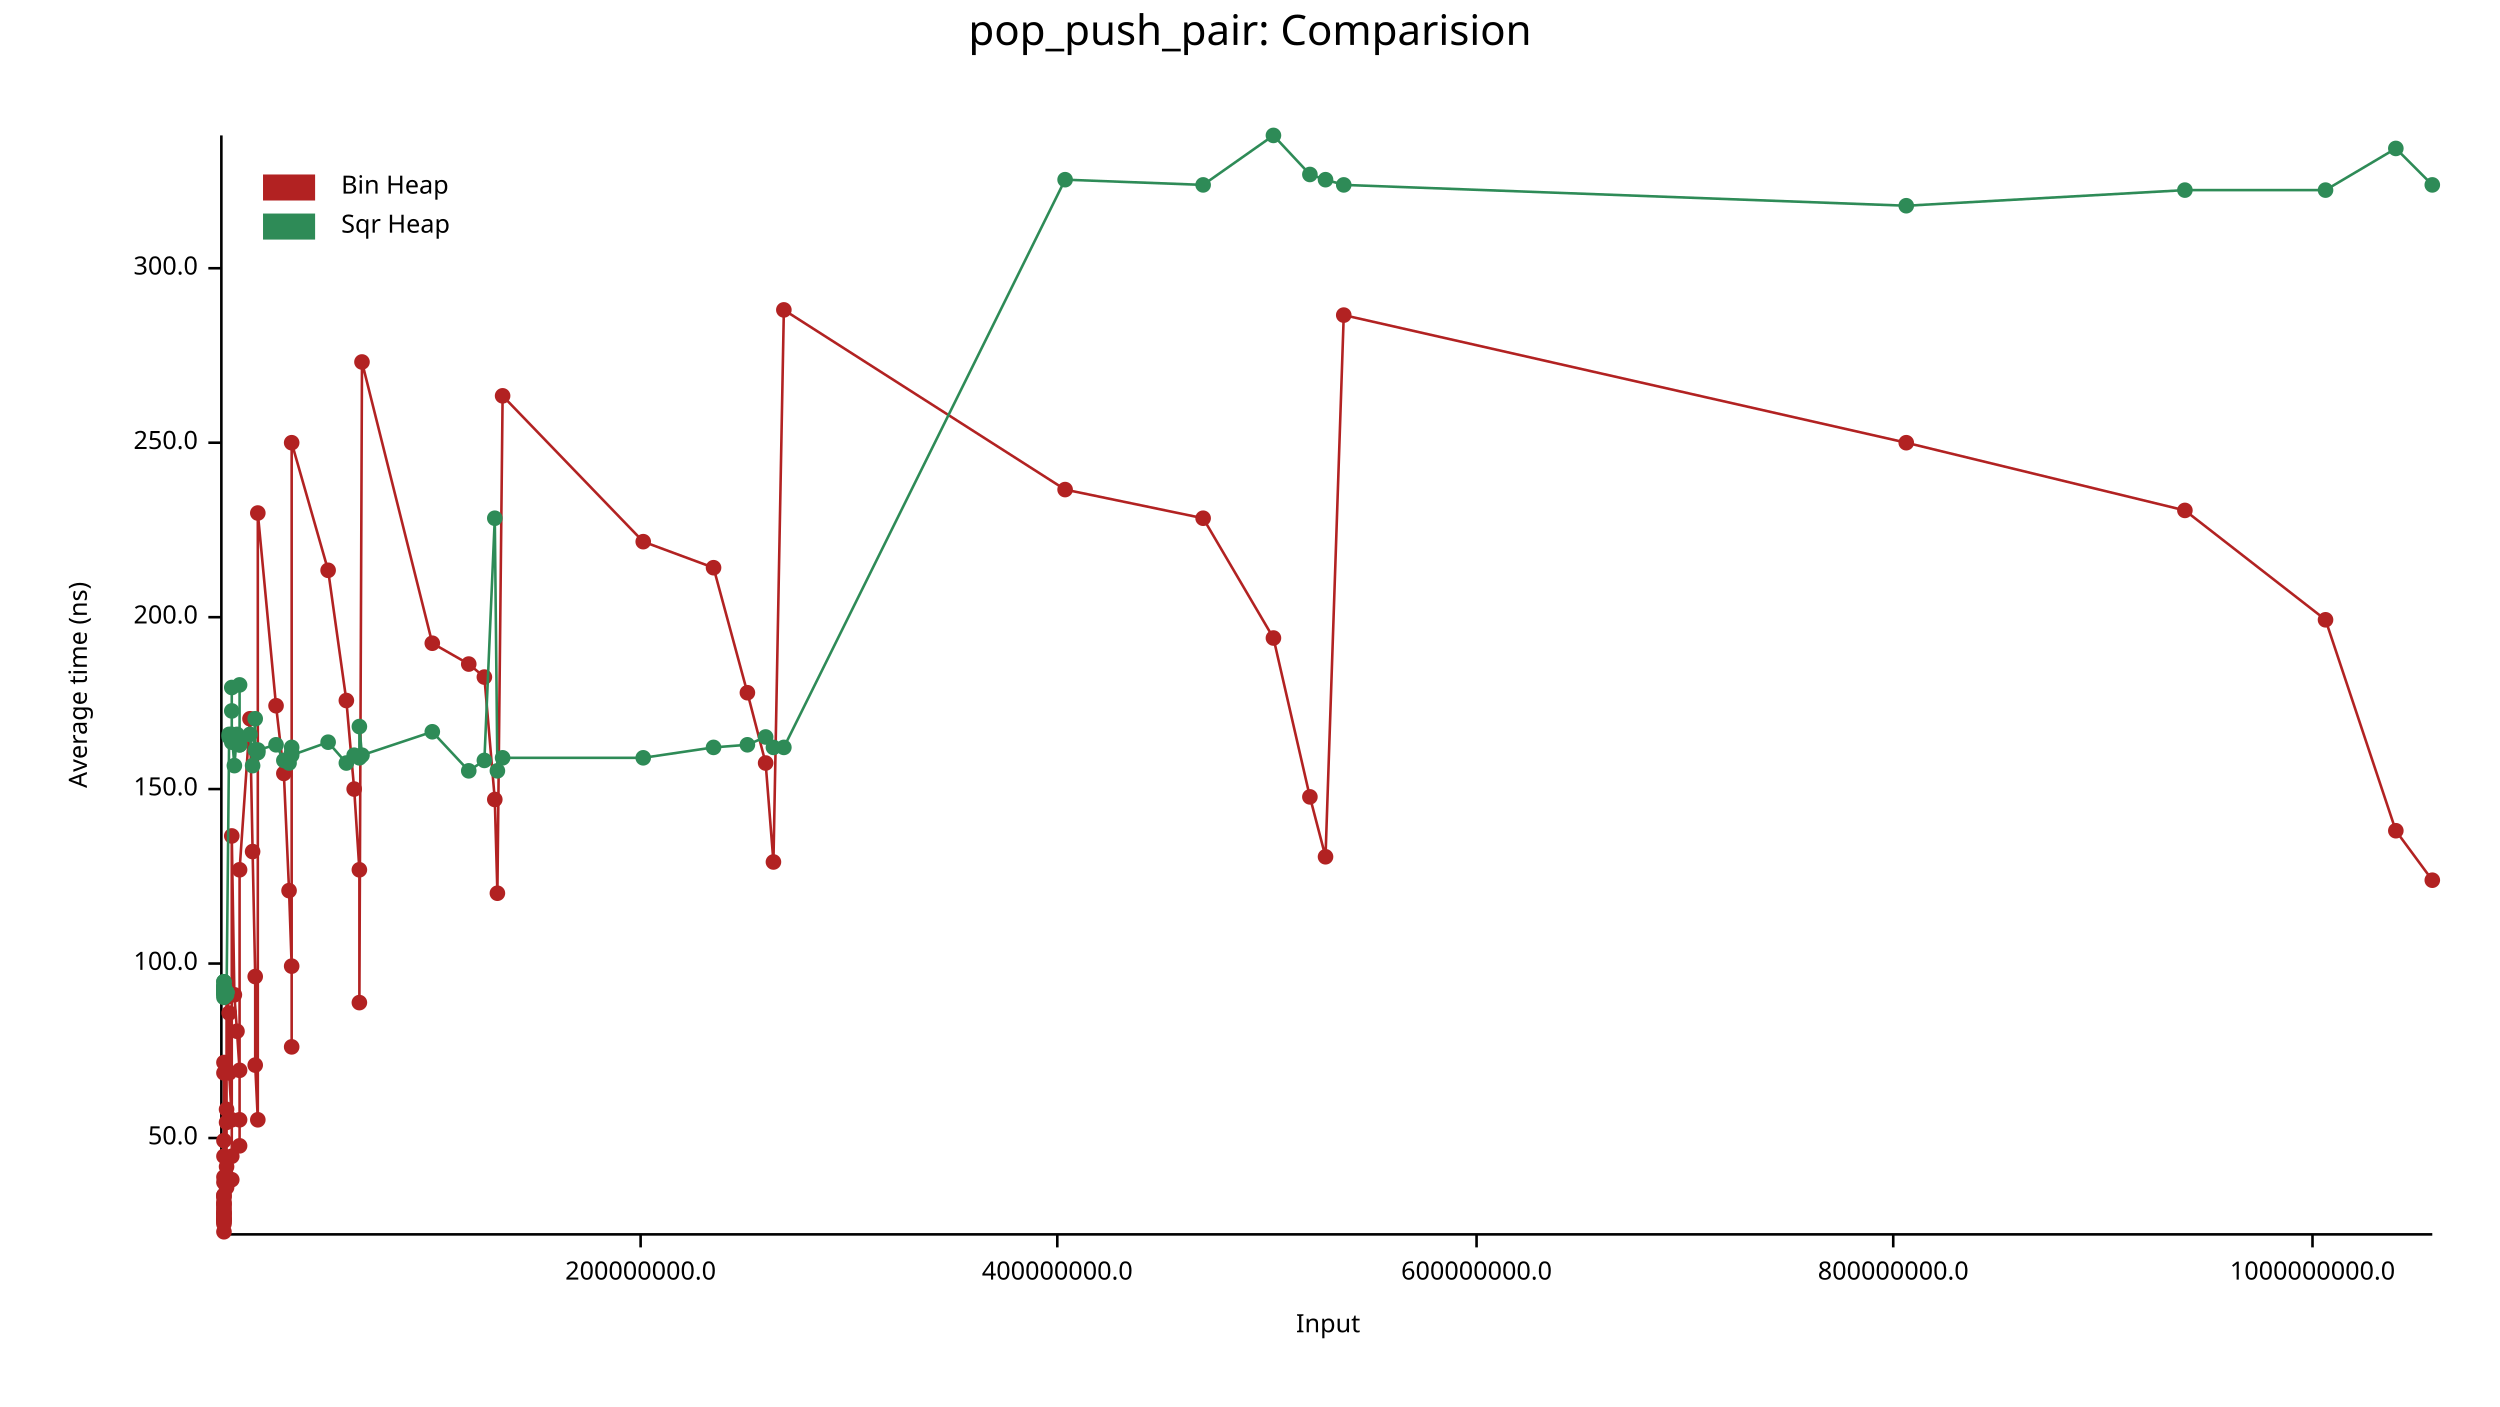
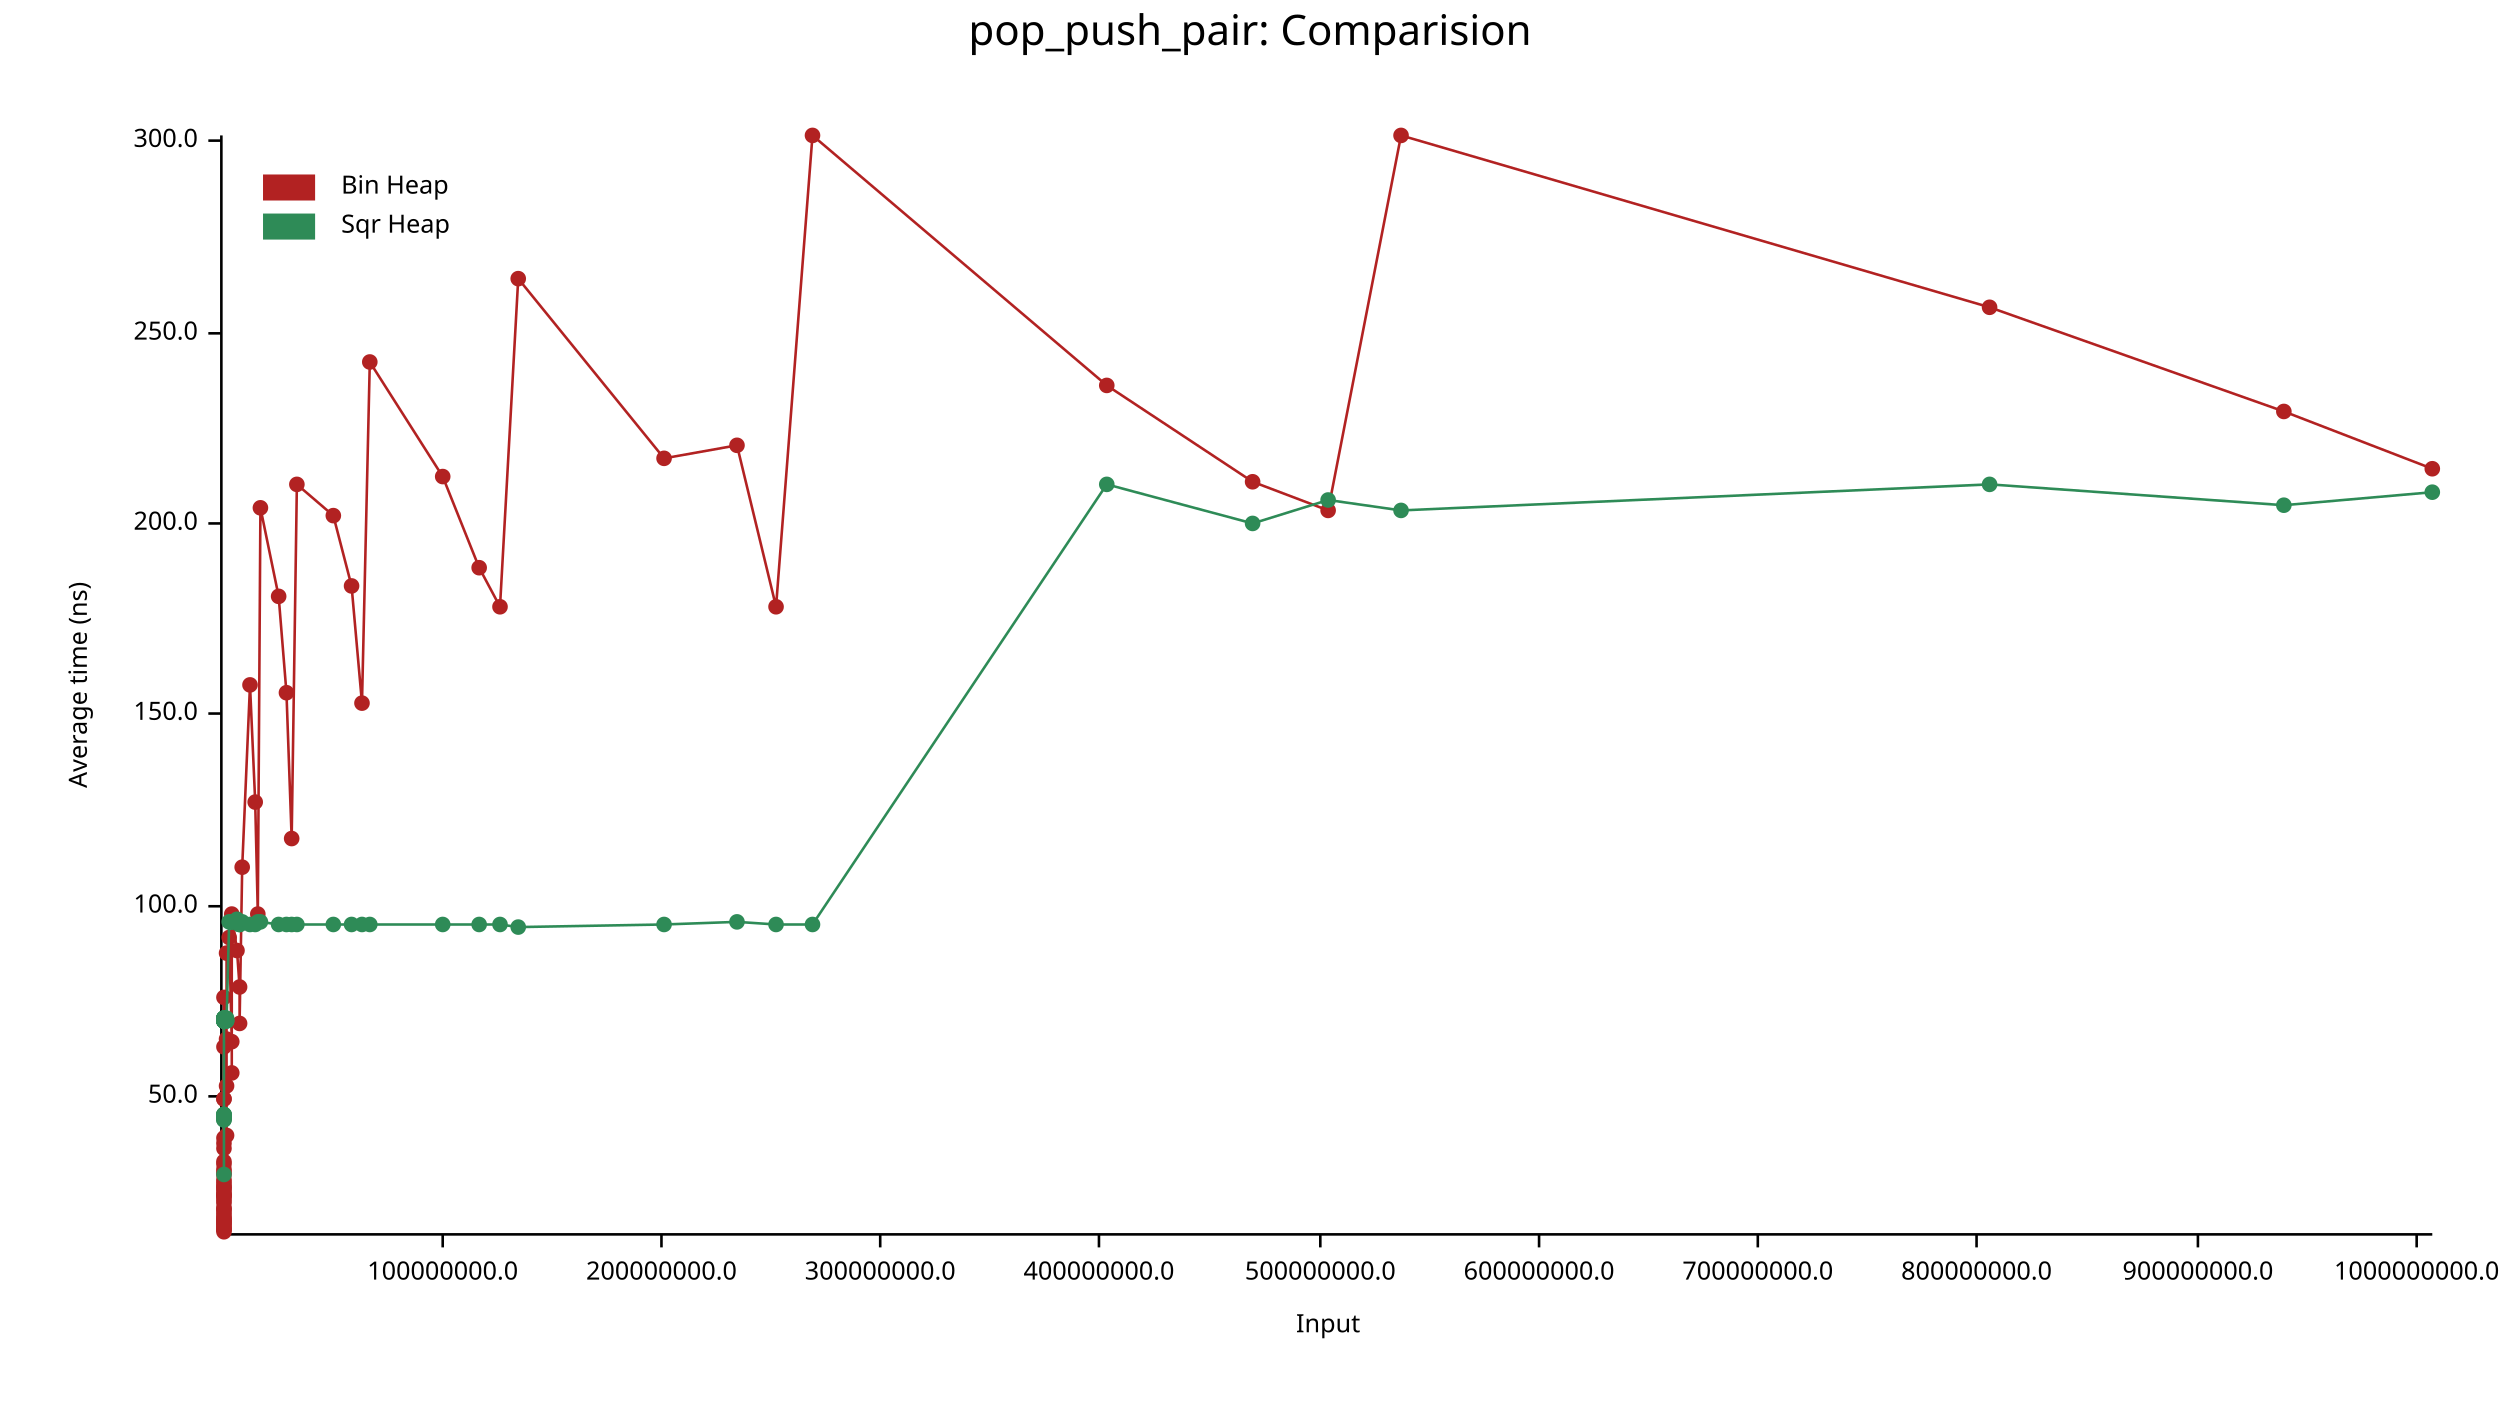
<svg xmlns="http://www.w3.org/2000/svg" width="960" height="540" viewBox="0 0 960 540">
  <text x="480" y="5" dy="0.76em" text-anchor="middle" font-family="sans-serif" font-size="16.129" opacity="1" fill="#000000">
pop_push_pair: Comparision
</text>
  <text x="26" y="263" dy="0.76em" text-anchor="middle" font-family="sans-serif" font-size="9.677" opacity="1" fill="#000000" transform="rotate(270, 26, 263)">
Average time (ns)
</text>
  <text x="510" y="514" dy="-0.5ex" text-anchor="middle" font-family="sans-serif" font-size="9.677" opacity="1" fill="#000000">
Input
</text>
  <polyline fill="none" opacity="1" stroke="#000000" stroke-width="1" points="85,52 85,474 " />
-   <text x="76" y="437" dy="0.5ex" text-anchor="end" font-family="sans-serif" font-size="9.677" opacity="1" fill="#000000">
+   <text x="76" y="421" dy="0.5ex" text-anchor="end" font-family="sans-serif" font-size="9.677" opacity="1" fill="#000000">
50.0
</text>
-   <polyline fill="none" opacity="1" stroke="#000000" stroke-width="1" points="80,437 85,437 " />
-   <text x="76" y="370" dy="0.5ex" text-anchor="end" font-family="sans-serif" font-size="9.677" opacity="1" fill="#000000">
+   <polyline fill="none" opacity="1" stroke="#000000" stroke-width="1" points="80,421 85,421 " />
+   <text x="76" y="348" dy="0.5ex" text-anchor="end" font-family="sans-serif" font-size="9.677" opacity="1" fill="#000000">
100.0
</text>
-   <polyline fill="none" opacity="1" stroke="#000000" stroke-width="1" points="80,370 85,370 " />
-   <text x="76" y="303" dy="0.5ex" text-anchor="end" font-family="sans-serif" font-size="9.677" opacity="1" fill="#000000">
+   <polyline fill="none" opacity="1" stroke="#000000" stroke-width="1" points="80,348 85,348 " />
+   <text x="76" y="274" dy="0.5ex" text-anchor="end" font-family="sans-serif" font-size="9.677" opacity="1" fill="#000000">
150.0
</text>
-   <polyline fill="none" opacity="1" stroke="#000000" stroke-width="1" points="80,303 85,303 " />
-   <text x="76" y="237" dy="0.5ex" text-anchor="end" font-family="sans-serif" font-size="9.677" opacity="1" fill="#000000">
+   <polyline fill="none" opacity="1" stroke="#000000" stroke-width="1" points="80,274 85,274 " />
+   <text x="76" y="201" dy="0.5ex" text-anchor="end" font-family="sans-serif" font-size="9.677" opacity="1" fill="#000000">
200.0
</text>
-   <polyline fill="none" opacity="1" stroke="#000000" stroke-width="1" points="80,237 85,237 " />
-   <text x="76" y="170" dy="0.5ex" text-anchor="end" font-family="sans-serif" font-size="9.677" opacity="1" fill="#000000">
+   <polyline fill="none" opacity="1" stroke="#000000" stroke-width="1" points="80,201 85,201 " />
+   <text x="76" y="128" dy="0.5ex" text-anchor="end" font-family="sans-serif" font-size="9.677" opacity="1" fill="#000000">
250.0
</text>
-   <polyline fill="none" opacity="1" stroke="#000000" stroke-width="1" points="80,170 85,170 " />
-   <text x="76" y="103" dy="0.5ex" text-anchor="end" font-family="sans-serif" font-size="9.677" opacity="1" fill="#000000">
+   <polyline fill="none" opacity="1" stroke="#000000" stroke-width="1" points="80,128 85,128 " />
+   <text x="76" y="54" dy="0.5ex" text-anchor="end" font-family="sans-serif" font-size="9.677" opacity="1" fill="#000000">
300.0
</text>
-   <polyline fill="none" opacity="1" stroke="#000000" stroke-width="1" points="80,103 85,103 " />
+   <polyline fill="none" opacity="1" stroke="#000000" stroke-width="1" points="80,54 85,54 " />
  <polyline fill="none" opacity="1" stroke="#000000" stroke-width="1" points="86,474 934,474 " />
-   <text x="246" y="484" dy="0.76em" text-anchor="middle" font-family="sans-serif" font-size="9.677" opacity="1" fill="#000000">
+   <text x="170" y="484" dy="0.76em" text-anchor="middle" font-family="sans-serif" font-size="9.677" opacity="1" fill="#000000">
+ 100000000.0
+ </text>
+   <polyline fill="none" opacity="1" stroke="#000000" stroke-width="1" points="170,474 170,479 " />
+   <text x="254" y="484" dy="0.76em" text-anchor="middle" font-family="sans-serif" font-size="9.677" opacity="1" fill="#000000">
200000000.0
</text>
-   <polyline fill="none" opacity="1" stroke="#000000" stroke-width="1" points="246,474 246,479 " />
-   <text x="406" y="484" dy="0.76em" text-anchor="middle" font-family="sans-serif" font-size="9.677" opacity="1" fill="#000000">
+   <polyline fill="none" opacity="1" stroke="#000000" stroke-width="1" points="254,474 254,479 " />
+   <text x="338" y="484" dy="0.76em" text-anchor="middle" font-family="sans-serif" font-size="9.677" opacity="1" fill="#000000">
+ 300000000.0
+ </text>
+   <polyline fill="none" opacity="1" stroke="#000000" stroke-width="1" points="338,474 338,479 " />
+   <text x="422" y="484" dy="0.76em" text-anchor="middle" font-family="sans-serif" font-size="9.677" opacity="1" fill="#000000">
400000000.0
</text>
-   <polyline fill="none" opacity="1" stroke="#000000" stroke-width="1" points="406,474 406,479 " />
-   <text x="567" y="484" dy="0.76em" text-anchor="middle" font-family="sans-serif" font-size="9.677" opacity="1" fill="#000000">
+   <polyline fill="none" opacity="1" stroke="#000000" stroke-width="1" points="422,474 422,479 " />
+   <text x="507" y="484" dy="0.76em" text-anchor="middle" font-family="sans-serif" font-size="9.677" opacity="1" fill="#000000">
+ 500000000.0
+ </text>
+   <polyline fill="none" opacity="1" stroke="#000000" stroke-width="1" points="507,474 507,479 " />
+   <text x="591" y="484" dy="0.76em" text-anchor="middle" font-family="sans-serif" font-size="9.677" opacity="1" fill="#000000">
600000000.0
</text>
-   <polyline fill="none" opacity="1" stroke="#000000" stroke-width="1" points="567,474 567,479 " />
-   <text x="727" y="484" dy="0.76em" text-anchor="middle" font-family="sans-serif" font-size="9.677" opacity="1" fill="#000000">
+   <polyline fill="none" opacity="1" stroke="#000000" stroke-width="1" points="591,474 591,479 " />
+   <text x="675" y="484" dy="0.76em" text-anchor="middle" font-family="sans-serif" font-size="9.677" opacity="1" fill="#000000">
+ 700000000.0
+ </text>
+   <polyline fill="none" opacity="1" stroke="#000000" stroke-width="1" points="675,474 675,479 " />
+   <text x="759" y="484" dy="0.76em" text-anchor="middle" font-family="sans-serif" font-size="9.677" opacity="1" fill="#000000">
800000000.0
</text>
-   <polyline fill="none" opacity="1" stroke="#000000" stroke-width="1" points="727,474 727,479 " />
-   <text x="888" y="484" dy="0.76em" text-anchor="middle" font-family="sans-serif" font-size="9.677" opacity="1" fill="#000000">
+   <polyline fill="none" opacity="1" stroke="#000000" stroke-width="1" points="759,474 759,479 " />
+   <text x="844" y="484" dy="0.76em" text-anchor="middle" font-family="sans-serif" font-size="9.677" opacity="1" fill="#000000">
+ 900000000.0
+ </text>
+   <polyline fill="none" opacity="1" stroke="#000000" stroke-width="1" points="844,474 844,479 " />
+   <text x="928" y="484" dy="0.76em" text-anchor="middle" font-family="sans-serif" font-size="9.677" opacity="1" fill="#000000">
1000000000.0
</text>
-   <polyline fill="none" opacity="1" stroke="#000000" stroke-width="1" points="888,474 888,479 " />
-   <circle cx="86" cy="465" r="3" opacity="1" fill="#B22222" stroke="none" />
-   <circle cx="86" cy="467" r="3" opacity="1" fill="#B22222" stroke="none" />
-   <circle cx="86" cy="469" r="3" opacity="1" fill="#B22222" stroke="none" />
+   <polyline fill="none" opacity="1" stroke="#000000" stroke-width="1" points="928,474 928,479 " />
+   <circle cx="86" cy="473" r="3" opacity="1" fill="#B22222" stroke="none" />
+   <circle cx="86" cy="472" r="3" opacity="1" fill="#B22222" stroke="none" />
+   <circle cx="86" cy="472" r="3" opacity="1" fill="#B22222" stroke="none" />
+   <circle cx="86" cy="472" r="3" opacity="1" fill="#B22222" stroke="none" />
+   <circle cx="86" cy="471" r="3" opacity="1" fill="#B22222" stroke="none" />
+   <circle cx="86" cy="470" r="3" opacity="1" fill="#B22222" stroke="none" />
  <circle cx="86" cy="470" r="3" opacity="1" fill="#B22222" stroke="none" />
  <circle cx="86" cy="469" r="3" opacity="1" fill="#B22222" stroke="none" />
-   <circle cx="86" cy="473" r="3" opacity="1" fill="#B22222" stroke="none" />
-   <circle cx="86" cy="460" r="3" opacity="1" fill="#B22222" stroke="none" />
-   <circle cx="86" cy="463" r="3" opacity="1" fill="#B22222" stroke="none" />
-   <circle cx="86" cy="466" r="3" opacity="1" fill="#B22222" stroke="none" />
+   <circle cx="86" cy="465" r="3" opacity="1" fill="#B22222" stroke="none" />
+   <circle cx="86" cy="469" r="3" opacity="1" fill="#B22222" stroke="none" />
  <circle cx="86" cy="468" r="3" opacity="1" fill="#B22222" stroke="none" />
  <circle cx="86" cy="468" r="3" opacity="1" fill="#B22222" stroke="none" />
-   <circle cx="86" cy="468" r="3" opacity="1" fill="#B22222" stroke="none" />
-   <circle cx="86" cy="438" r="3" opacity="1" fill="#B22222" stroke="none" />
-   <circle cx="86" cy="452" r="3" opacity="1" fill="#B22222" stroke="none" />
  <circle cx="86" cy="462" r="3" opacity="1" fill="#B22222" stroke="none" />
  <circle cx="86" cy="464" r="3" opacity="1" fill="#B22222" stroke="none" />
+   <circle cx="86" cy="467" r="3" opacity="1" fill="#B22222" stroke="none" />
  <circle cx="86" cy="466" r="3" opacity="1" fill="#B22222" stroke="none" />
-   <circle cx="86" cy="466" r="3" opacity="1" fill="#B22222" stroke="none" />
-   <circle cx="86" cy="412" r="3" opacity="1" fill="#B22222" stroke="none" />
-   <circle cx="86" cy="444" r="3" opacity="1" fill="#B22222" stroke="none" />
-   <circle cx="86" cy="454" r="3" opacity="1" fill="#B22222" stroke="none" />
+   <circle cx="86" cy="459" r="3" opacity="1" fill="#B22222" stroke="none" />
+   <circle cx="86" cy="460" r="3" opacity="1" fill="#B22222" stroke="none" />
+   <circle cx="86" cy="461" r="3" opacity="1" fill="#B22222" stroke="none" />
+   <circle cx="86" cy="464" r="3" opacity="1" fill="#B22222" stroke="none" />
+   <circle cx="86" cy="456" r="3" opacity="1" fill="#B22222" stroke="none" />
+   <circle cx="86" cy="458" r="3" opacity="1" fill="#B22222" stroke="none" />
  <circle cx="86" cy="459" r="3" opacity="1" fill="#B22222" stroke="none" />
  <circle cx="86" cy="459" r="3" opacity="1" fill="#B22222" stroke="none" />
-   <circle cx="86" cy="462" r="3" opacity="1" fill="#B22222" stroke="none" />
-   <circle cx="86" cy="408" r="3" opacity="1" fill="#B22222" stroke="none" />
-   <circle cx="87" cy="426" r="3" opacity="1" fill="#B22222" stroke="none" />
-   <circle cx="87" cy="431" r="3" opacity="1" fill="#B22222" stroke="none" />
-   <circle cx="87" cy="448" r="3" opacity="1" fill="#B22222" stroke="none" />
-   <circle cx="87" cy="454" r="3" opacity="1" fill="#B22222" stroke="none" />
-   <circle cx="87" cy="456" r="3" opacity="1" fill="#B22222" stroke="none" />
-   <circle cx="87" cy="383" r="3" opacity="1" fill="#B22222" stroke="none" />
-   <circle cx="88" cy="389" r="3" opacity="1" fill="#B22222" stroke="none" />
-   <circle cx="88" cy="412" r="3" opacity="1" fill="#B22222" stroke="none" />
-   <circle cx="89" cy="430" r="3" opacity="1" fill="#B22222" stroke="none" />
-   <circle cx="89" cy="444" r="3" opacity="1" fill="#B22222" stroke="none" />
-   <circle cx="89" cy="453" r="3" opacity="1" fill="#B22222" stroke="none" />
-   <circle cx="89" cy="321" r="3" opacity="1" fill="#B22222" stroke="none" />
-   <circle cx="90" cy="382" r="3" opacity="1" fill="#B22222" stroke="none" />
-   <circle cx="91" cy="396" r="3" opacity="1" fill="#B22222" stroke="none" />
-   <circle cx="92" cy="411" r="3" opacity="1" fill="#B22222" stroke="none" />
-   <circle cx="92" cy="430" r="3" opacity="1" fill="#B22222" stroke="none" />
-   <circle cx="92" cy="440" r="3" opacity="1" fill="#B22222" stroke="none" />
-   <circle cx="92" cy="334" r="3" opacity="1" fill="#B22222" stroke="none" />
-   <circle cx="96" cy="276" r="3" opacity="1" fill="#B22222" stroke="none" />
-   <circle cx="97" cy="327" r="3" opacity="1" fill="#B22222" stroke="none" />
-   <circle cx="98" cy="375" r="3" opacity="1" fill="#B22222" stroke="none" />
-   <circle cx="98" cy="409" r="3" opacity="1" fill="#B22222" stroke="none" />
-   <circle cx="99" cy="430" r="3" opacity="1" fill="#B22222" stroke="none" />
-   <circle cx="99" cy="197" r="3" opacity="1" fill="#B22222" stroke="none" />
-   <circle cx="106" cy="271" r="3" opacity="1" fill="#B22222" stroke="none" />
-   <circle cx="109" cy="297" r="3" opacity="1" fill="#B22222" stroke="none" />
-   <circle cx="111" cy="342" r="3" opacity="1" fill="#B22222" stroke="none" />
-   <circle cx="112" cy="371" r="3" opacity="1" fill="#B22222" stroke="none" />
-   <circle cx="112" cy="402" r="3" opacity="1" fill="#B22222" stroke="none" />
-   <circle cx="112" cy="170" r="3" opacity="1" fill="#B22222" stroke="none" />
-   <circle cx="126" cy="219" r="3" opacity="1" fill="#B22222" stroke="none" />
-   <circle cx="133" cy="269" r="3" opacity="1" fill="#B22222" stroke="none" />
-   <circle cx="136" cy="303" r="3" opacity="1" fill="#B22222" stroke="none" />
-   <circle cx="138" cy="334" r="3" opacity="1" fill="#B22222" stroke="none" />
-   <circle cx="138" cy="385" r="3" opacity="1" fill="#B22222" stroke="none" />
-   <circle cx="139" cy="139" r="3" opacity="1" fill="#B22222" stroke="none" />
-   <circle cx="166" cy="247" r="3" opacity="1" fill="#B22222" stroke="none" />
-   <circle cx="180" cy="255" r="3" opacity="1" fill="#B22222" stroke="none" />
-   <circle cx="186" cy="260" r="3" opacity="1" fill="#B22222" stroke="none" />
-   <circle cx="190" cy="307" r="3" opacity="1" fill="#B22222" stroke="none" />
-   <circle cx="191" cy="343" r="3" opacity="1" fill="#B22222" stroke="none" />
-   <circle cx="193" cy="152" r="3" opacity="1" fill="#B22222" stroke="none" />
-   <circle cx="247" cy="208" r="3" opacity="1" fill="#B22222" stroke="none" />
-   <circle cx="274" cy="218" r="3" opacity="1" fill="#B22222" stroke="none" />
-   <circle cx="287" cy="266" r="3" opacity="1" fill="#B22222" stroke="none" />
-   <circle cx="294" cy="293" r="3" opacity="1" fill="#B22222" stroke="none" />
-   <circle cx="297" cy="331" r="3" opacity="1" fill="#B22222" stroke="none" />
-   <circle cx="301" cy="119" r="3" opacity="1" fill="#B22222" stroke="none" />
-   <circle cx="409" cy="188" r="3" opacity="1" fill="#B22222" stroke="none" />
-   <circle cx="462" cy="199" r="3" opacity="1" fill="#B22222" stroke="none" />
-   <circle cx="489" cy="245" r="3" opacity="1" fill="#B22222" stroke="none" />
-   <circle cx="503" cy="306" r="3" opacity="1" fill="#B22222" stroke="none" />
-   <circle cx="509" cy="329" r="3" opacity="1" fill="#B22222" stroke="none" />
-   <circle cx="516" cy="121" r="3" opacity="1" fill="#B22222" stroke="none" />
-   <circle cx="732" cy="170" r="3" opacity="1" fill="#B22222" stroke="none" />
-   <circle cx="839" cy="196" r="3" opacity="1" fill="#B22222" stroke="none" />
-   <circle cx="893" cy="238" r="3" opacity="1" fill="#B22222" stroke="none" />
-   <circle cx="920" cy="319" r="3" opacity="1" fill="#B22222" stroke="none" />
-   <circle cx="934" cy="338" r="3" opacity="1" fill="#B22222" stroke="none" />
-   <polyline fill="none" opacity="1" stroke="#B22222" stroke-width="1" points="86,465 86,467 86,469 86,470 86,469 86,473 86,460 86,463 86,466 86,468 86,468 86,468 86,438 86,452 86,462 86,464 86,466 86,466 86,412 86,444 86,454 86,459 86,459 86,462 86,408 87,426 87,431 87,448 87,454 87,456 87,383 88,389 88,412 89,430 89,444 89,453 89,321 90,382 91,396 92,411 92,430 92,440 92,334 96,276 97,327 98,375 98,409 99,430 99,197 106,271 109,297 111,342 112,371 112,402 112,170 126,219 133,269 136,303 138,334 138,385 139,139 166,247 180,255 186,260 190,307 191,343 193,152 247,208 274,218 287,266 294,293 297,331 301,119 409,188 462,199 489,245 503,306 509,329 516,121 732,170 839,196 893,238 920,319 934,338 " />
-   <circle cx="86" cy="380" r="3" opacity="1" fill="#2E8B57" stroke="none" />
-   <circle cx="86" cy="380" r="3" opacity="1" fill="#2E8B57" stroke="none" />
-   <circle cx="86" cy="377" r="3" opacity="1" fill="#2E8B57" stroke="none" />
-   <circle cx="86" cy="380" r="3" opacity="1" fill="#2E8B57" stroke="none" />
-   <circle cx="86" cy="379" r="3" opacity="1" fill="#2E8B57" stroke="none" />
-   <circle cx="86" cy="380" r="3" opacity="1" fill="#2E8B57" stroke="none" />
-   <circle cx="86" cy="381" r="3" opacity="1" fill="#2E8B57" stroke="none" />
-   <circle cx="86" cy="381" r="3" opacity="1" fill="#2E8B57" stroke="none" />
-   <circle cx="86" cy="380" r="3" opacity="1" fill="#2E8B57" stroke="none" />
-   <circle cx="86" cy="377" r="3" opacity="1" fill="#2E8B57" stroke="none" />
-   <circle cx="86" cy="380" r="3" opacity="1" fill="#2E8B57" stroke="none" />
-   <circle cx="86" cy="380" r="3" opacity="1" fill="#2E8B57" stroke="none" />
-   <circle cx="86" cy="381" r="3" opacity="1" fill="#2E8B57" stroke="none" />
-   <circle cx="86" cy="381" r="3" opacity="1" fill="#2E8B57" stroke="none" />
-   <circle cx="86" cy="379" r="3" opacity="1" fill="#2E8B57" stroke="none" />
-   <circle cx="86" cy="381" r="3" opacity="1" fill="#2E8B57" stroke="none" />
-   <circle cx="86" cy="379" r="3" opacity="1" fill="#2E8B57" stroke="none" />
-   <circle cx="86" cy="383" r="3" opacity="1" fill="#2E8B57" stroke="none" />
-   <circle cx="86" cy="379" r="3" opacity="1" fill="#2E8B57" stroke="none" />
-   <circle cx="86" cy="381" r="3" opacity="1" fill="#2E8B57" stroke="none" />
-   <circle cx="86" cy="381" r="3" opacity="1" fill="#2E8B57" stroke="none" />
-   <circle cx="86" cy="379" r="3" opacity="1" fill="#2E8B57" stroke="none" />
-   <circle cx="86" cy="381" r="3" opacity="1" fill="#2E8B57" stroke="none" />
-   <circle cx="86" cy="380" r="3" opacity="1" fill="#2E8B57" stroke="none" />
-   <circle cx="86" cy="382" r="3" opacity="1" fill="#2E8B57" stroke="none" />
-   <circle cx="87" cy="381" r="3" opacity="1" fill="#2E8B57" stroke="none" />
-   <circle cx="87" cy="381" r="3" opacity="1" fill="#2E8B57" stroke="none" />
-   <circle cx="87" cy="381" r="3" opacity="1" fill="#2E8B57" stroke="none" />
-   <circle cx="87" cy="381" r="3" opacity="1" fill="#2E8B57" stroke="none" />
-   <circle cx="87" cy="381" r="3" opacity="1" fill="#2E8B57" stroke="none" />
-   <circle cx="87" cy="382" r="3" opacity="1" fill="#2E8B57" stroke="none" />
-   <circle cx="88" cy="282" r="3" opacity="1" fill="#2E8B57" stroke="none" />
-   <circle cx="88" cy="283" r="3" opacity="1" fill="#2E8B57" stroke="none" />
-   <circle cx="89" cy="285" r="3" opacity="1" fill="#2E8B57" stroke="none" />
-   <circle cx="89" cy="264" r="3" opacity="1" fill="#2E8B57" stroke="none" />
-   <circle cx="89" cy="273" r="3" opacity="1" fill="#2E8B57" stroke="none" />
-   <circle cx="89" cy="282" r="3" opacity="1" fill="#2E8B57" stroke="none" />
-   <circle cx="90" cy="294" r="3" opacity="1" fill="#2E8B57" stroke="none" />
-   <circle cx="91" cy="282" r="3" opacity="1" fill="#2E8B57" stroke="none" />
-   <circle cx="92" cy="286" r="3" opacity="1" fill="#2E8B57" stroke="none" />
-   <circle cx="92" cy="286" r="3" opacity="1" fill="#2E8B57" stroke="none" />
-   <circle cx="92" cy="263" r="3" opacity="1" fill="#2E8B57" stroke="none" />
-   <circle cx="92" cy="284" r="3" opacity="1" fill="#2E8B57" stroke="none" />
-   <circle cx="96" cy="282" r="3" opacity="1" fill="#2E8B57" stroke="none" />
-   <circle cx="97" cy="294" r="3" opacity="1" fill="#2E8B57" stroke="none" />
-   <circle cx="98" cy="276" r="3" opacity="1" fill="#2E8B57" stroke="none" />
-   <circle cx="98" cy="288" r="3" opacity="1" fill="#2E8B57" stroke="none" />
-   <circle cx="99" cy="289" r="3" opacity="1" fill="#2E8B57" stroke="none" />
-   <circle cx="99" cy="288" r="3" opacity="1" fill="#2E8B57" stroke="none" />
-   <circle cx="106" cy="286" r="3" opacity="1" fill="#2E8B57" stroke="none" />
-   <circle cx="109" cy="292" r="3" opacity="1" fill="#2E8B57" stroke="none" />
-   <circle cx="111" cy="293" r="3" opacity="1" fill="#2E8B57" stroke="none" />
-   <circle cx="112" cy="287" r="3" opacity="1" fill="#2E8B57" stroke="none" />
-   <circle cx="112" cy="289" r="3" opacity="1" fill="#2E8B57" stroke="none" />
-   <circle cx="112" cy="290" r="3" opacity="1" fill="#2E8B57" stroke="none" />
-   <circle cx="126" cy="285" r="3" opacity="1" fill="#2E8B57" stroke="none" />
-   <circle cx="133" cy="293" r="3" opacity="1" fill="#2E8B57" stroke="none" />
-   <circle cx="136" cy="290" r="3" opacity="1" fill="#2E8B57" stroke="none" />
-   <circle cx="138" cy="291" r="3" opacity="1" fill="#2E8B57" stroke="none" />
-   <circle cx="138" cy="279" r="3" opacity="1" fill="#2E8B57" stroke="none" />
-   <circle cx="139" cy="290" r="3" opacity="1" fill="#2E8B57" stroke="none" />
-   <circle cx="166" cy="281" r="3" opacity="1" fill="#2E8B57" stroke="none" />
-   <circle cx="180" cy="296" r="3" opacity="1" fill="#2E8B57" stroke="none" />
-   <circle cx="186" cy="292" r="3" opacity="1" fill="#2E8B57" stroke="none" />
-   <circle cx="190" cy="199" r="3" opacity="1" fill="#2E8B57" stroke="none" />
-   <circle cx="191" cy="296" r="3" opacity="1" fill="#2E8B57" stroke="none" />
-   <circle cx="193" cy="291" r="3" opacity="1" fill="#2E8B57" stroke="none" />
-   <circle cx="247" cy="291" r="3" opacity="1" fill="#2E8B57" stroke="none" />
-   <circle cx="274" cy="287" r="3" opacity="1" fill="#2E8B57" stroke="none" />
-   <circle cx="287" cy="286" r="3" opacity="1" fill="#2E8B57" stroke="none" />
-   <circle cx="294" cy="283" r="3" opacity="1" fill="#2E8B57" stroke="none" />
-   <circle cx="297" cy="287" r="3" opacity="1" fill="#2E8B57" stroke="none" />
-   <circle cx="301" cy="287" r="3" opacity="1" fill="#2E8B57" stroke="none" />
-   <circle cx="409" cy="69" r="3" opacity="1" fill="#2E8B57" stroke="none" />
-   <circle cx="462" cy="71" r="3" opacity="1" fill="#2E8B57" stroke="none" />
-   <circle cx="489" cy="52" r="3" opacity="1" fill="#2E8B57" stroke="none" />
-   <circle cx="503" cy="67" r="3" opacity="1" fill="#2E8B57" stroke="none" />
-   <circle cx="509" cy="69" r="3" opacity="1" fill="#2E8B57" stroke="none" />
-   <circle cx="516" cy="71" r="3" opacity="1" fill="#2E8B57" stroke="none" />
-   <circle cx="732" cy="79" r="3" opacity="1" fill="#2E8B57" stroke="none" />
-   <circle cx="839" cy="73" r="3" opacity="1" fill="#2E8B57" stroke="none" />
-   <circle cx="893" cy="73" r="3" opacity="1" fill="#2E8B57" stroke="none" />
-   <circle cx="920" cy="57" r="3" opacity="1" fill="#2E8B57" stroke="none" />
-   <circle cx="934" cy="71" r="3" opacity="1" fill="#2E8B57" stroke="none" />
-   <polyline fill="none" opacity="1" stroke="#2E8B57" stroke-width="1" points="86,380 86,380 86,377 86,380 86,379 86,380 86,381 86,381 86,380 86,377 86,380 86,380 86,381 86,381 86,379 86,381 86,379 86,383 86,379 86,381 86,381 86,379 86,381 86,380 86,382 87,381 87,381 87,381 87,381 87,381 87,382 88,282 88,283 89,285 89,264 89,273 89,282 90,294 91,282 92,286 92,286 92,263 92,284 96,282 97,294 98,276 98,288 99,289 99,288 106,286 109,292 111,293 112,287 112,289 112,290 126,285 133,293 136,290 138,291 138,279 139,290 166,281 180,296 186,292 190,199 191,296 193,291 247,291 274,287 287,286 294,283 297,287 301,287 409,69 462,71 489,52 503,67 509,69 516,71 732,79 839,73 893,73 920,57 934,71 " />
+   <circle cx="86" cy="449" r="3" opacity="1" fill="#B22222" stroke="none" />
+   <circle cx="86" cy="454" r="3" opacity="1" fill="#B22222" stroke="none" />
+   <circle cx="86" cy="456" r="3" opacity="1" fill="#B22222" stroke="none" />
+   <circle cx="86" cy="457" r="3" opacity="1" fill="#B22222" stroke="none" />
+   <circle cx="86" cy="441" r="3" opacity="1" fill="#B22222" stroke="none" />
+   <circle cx="86" cy="450" r="3" opacity="1" fill="#B22222" stroke="none" />
+   <circle cx="86" cy="453" r="3" opacity="1" fill="#B22222" stroke="none" />
+   <circle cx="86" cy="455" r="3" opacity="1" fill="#B22222" stroke="none" />
+   <circle cx="86" cy="422" r="3" opacity="1" fill="#B22222" stroke="none" />
+   <circle cx="86" cy="439" r="3" opacity="1" fill="#B22222" stroke="none" />
+   <circle cx="86" cy="446" r="3" opacity="1" fill="#B22222" stroke="none" />
+   <circle cx="86" cy="451" r="3" opacity="1" fill="#B22222" stroke="none" />
+   <circle cx="86" cy="402" r="3" opacity="1" fill="#B22222" stroke="none" />
+   <circle cx="86" cy="422" r="3" opacity="1" fill="#B22222" stroke="none" />
+   <circle cx="86" cy="437" r="3" opacity="1" fill="#B22222" stroke="none" />
+   <circle cx="86" cy="447" r="3" opacity="1" fill="#B22222" stroke="none" />
+   <circle cx="86" cy="383" r="3" opacity="1" fill="#B22222" stroke="none" />
+   <circle cx="87" cy="399" r="3" opacity="1" fill="#B22222" stroke="none" />
+   <circle cx="87" cy="417" r="3" opacity="1" fill="#B22222" stroke="none" />
+   <circle cx="87" cy="436" r="3" opacity="1" fill="#B22222" stroke="none" />
+   <circle cx="87" cy="366" r="3" opacity="1" fill="#B22222" stroke="none" />
+   <circle cx="88" cy="360" r="3" opacity="1" fill="#B22222" stroke="none" />
+   <circle cx="89" cy="400" r="3" opacity="1" fill="#B22222" stroke="none" />
+   <circle cx="89" cy="412" r="3" opacity="1" fill="#B22222" stroke="none" />
+   <circle cx="89" cy="351" r="3" opacity="1" fill="#B22222" stroke="none" />
+   <circle cx="91" cy="365" r="3" opacity="1" fill="#B22222" stroke="none" />
+   <circle cx="92" cy="379" r="3" opacity="1" fill="#B22222" stroke="none" />
+   <circle cx="92" cy="393" r="3" opacity="1" fill="#B22222" stroke="none" />
+   <circle cx="93" cy="333" r="3" opacity="1" fill="#B22222" stroke="none" />
+   <circle cx="96" cy="263" r="3" opacity="1" fill="#B22222" stroke="none" />
+   <circle cx="98" cy="308" r="3" opacity="1" fill="#B22222" stroke="none" />
+   <circle cx="99" cy="351" r="3" opacity="1" fill="#B22222" stroke="none" />
+   <circle cx="100" cy="195" r="3" opacity="1" fill="#B22222" stroke="none" />
+   <circle cx="107" cy="229" r="3" opacity="1" fill="#B22222" stroke="none" />
+   <circle cx="110" cy="266" r="3" opacity="1" fill="#B22222" stroke="none" />
+   <circle cx="112" cy="322" r="3" opacity="1" fill="#B22222" stroke="none" />
+   <circle cx="114" cy="186" r="3" opacity="1" fill="#B22222" stroke="none" />
+   <circle cx="128" cy="198" r="3" opacity="1" fill="#B22222" stroke="none" />
+   <circle cx="135" cy="225" r="3" opacity="1" fill="#B22222" stroke="none" />
+   <circle cx="139" cy="270" r="3" opacity="1" fill="#B22222" stroke="none" />
+   <circle cx="142" cy="139" r="3" opacity="1" fill="#B22222" stroke="none" />
+   <circle cx="170" cy="183" r="3" opacity="1" fill="#B22222" stroke="none" />
+   <circle cx="184" cy="218" r="3" opacity="1" fill="#B22222" stroke="none" />
+   <circle cx="192" cy="233" r="3" opacity="1" fill="#B22222" stroke="none" />
+   <circle cx="199" cy="107" r="3" opacity="1" fill="#B22222" stroke="none" />
+   <circle cx="255" cy="176" r="3" opacity="1" fill="#B22222" stroke="none" />
+   <circle cx="283" cy="171" r="3" opacity="1" fill="#B22222" stroke="none" />
+   <circle cx="298" cy="233" r="3" opacity="1" fill="#B22222" stroke="none" />
+   <circle cx="312" cy="52" r="3" opacity="1" fill="#B22222" stroke="none" />
+   <circle cx="425" cy="148" r="3" opacity="1" fill="#B22222" stroke="none" />
+   <circle cx="481" cy="185" r="3" opacity="1" fill="#B22222" stroke="none" />
+   <circle cx="510" cy="196" r="3" opacity="1" fill="#B22222" stroke="none" />
+   <circle cx="538" cy="52" r="3" opacity="1" fill="#B22222" stroke="none" />
+   <circle cx="764" cy="118" r="3" opacity="1" fill="#B22222" stroke="none" />
+   <circle cx="877" cy="158" r="3" opacity="1" fill="#B22222" stroke="none" />
+   <circle cx="934" cy="180" r="3" opacity="1" fill="#B22222" stroke="none" />
+   <polyline fill="none" opacity="1" stroke="#B22222" stroke-width="1" points="86,473 86,472 86,472 86,472 86,471 86,470 86,470 86,469 86,465 86,469 86,468 86,468 86,462 86,464 86,467 86,466 86,459 86,460 86,461 86,464 86,456 86,458 86,459 86,459 86,449 86,454 86,456 86,457 86,441 86,450 86,453 86,455 86,422 86,439 86,446 86,451 86,402 86,422 86,437 86,447 86,383 87,399 87,417 87,436 87,366 88,360 89,400 89,412 89,351 91,365 92,379 92,393 93,333 96,263 98,308 99,351 100,195 107,229 110,266 112,322 114,186 128,198 135,225 139,270 142,139 170,183 184,218 192,233 199,107 255,176 283,171 298,233 312,52 425,148 481,185 510,196 538,52 764,118 877,158 934,180 " />
+   <circle cx="86" cy="451" r="3" opacity="1" fill="#2E8B57" stroke="none" />
+   <circle cx="86" cy="429" r="3" opacity="1" fill="#2E8B57" stroke="none" />
+   <circle cx="86" cy="429" r="3" opacity="1" fill="#2E8B57" stroke="none" />
+   <circle cx="86" cy="428" r="3" opacity="1" fill="#2E8B57" stroke="none" />
+   <circle cx="86" cy="429" r="3" opacity="1" fill="#2E8B57" stroke="none" />
+   <circle cx="86" cy="429" r="3" opacity="1" fill="#2E8B57" stroke="none" />
+   <circle cx="86" cy="428" r="3" opacity="1" fill="#2E8B57" stroke="none" />
+   <circle cx="86" cy="429" r="3" opacity="1" fill="#2E8B57" stroke="none" />
+   <circle cx="86" cy="429" r="3" opacity="1" fill="#2E8B57" stroke="none" />
+   <circle cx="86" cy="429" r="3" opacity="1" fill="#2E8B57" stroke="none" />
+   <circle cx="86" cy="428" r="3" opacity="1" fill="#2E8B57" stroke="none" />
+   <circle cx="86" cy="429" r="3" opacity="1" fill="#2E8B57" stroke="none" />
+   <circle cx="86" cy="429" r="3" opacity="1" fill="#2E8B57" stroke="none" />
+   <circle cx="86" cy="428" r="3" opacity="1" fill="#2E8B57" stroke="none" />
+   <circle cx="86" cy="429" r="3" opacity="1" fill="#2E8B57" stroke="none" />
+   <circle cx="86" cy="429" r="3" opacity="1" fill="#2E8B57" stroke="none" />
+   <circle cx="86" cy="429" r="3" opacity="1" fill="#2E8B57" stroke="none" />
+   <circle cx="86" cy="430" r="3" opacity="1" fill="#2E8B57" stroke="none" />
+   <circle cx="86" cy="430" r="3" opacity="1" fill="#2E8B57" stroke="none" />
+   <circle cx="86" cy="429" r="3" opacity="1" fill="#2E8B57" stroke="none" />
+   <circle cx="86" cy="429" r="3" opacity="1" fill="#2E8B57" stroke="none" />
+   <circle cx="86" cy="391" r="3" opacity="1" fill="#2E8B57" stroke="none" />
+   <circle cx="86" cy="391" r="3" opacity="1" fill="#2E8B57" stroke="none" />
+   <circle cx="86" cy="391" r="3" opacity="1" fill="#2E8B57" stroke="none" />
+   <circle cx="86" cy="391" r="3" opacity="1" fill="#2E8B57" stroke="none" />
+   <circle cx="86" cy="391" r="3" opacity="1" fill="#2E8B57" stroke="none" />
+   <circle cx="86" cy="391" r="3" opacity="1" fill="#2E8B57" stroke="none" />
+   <circle cx="86" cy="392" r="3" opacity="1" fill="#2E8B57" stroke="none" />
+   <circle cx="86" cy="392" r="3" opacity="1" fill="#2E8B57" stroke="none" />
+   <circle cx="86" cy="392" r="3" opacity="1" fill="#2E8B57" stroke="none" />
+   <circle cx="86" cy="392" r="3" opacity="1" fill="#2E8B57" stroke="none" />
+   <circle cx="86" cy="392" r="3" opacity="1" fill="#2E8B57" stroke="none" />
+   <circle cx="86" cy="392" r="3" opacity="1" fill="#2E8B57" stroke="none" />
+   <circle cx="86" cy="392" r="3" opacity="1" fill="#2E8B57" stroke="none" />
+   <circle cx="86" cy="392" r="3" opacity="1" fill="#2E8B57" stroke="none" />
+   <circle cx="86" cy="391" r="3" opacity="1" fill="#2E8B57" stroke="none" />
+   <circle cx="86" cy="392" r="3" opacity="1" fill="#2E8B57" stroke="none" />
+   <circle cx="86" cy="392" r="3" opacity="1" fill="#2E8B57" stroke="none" />
+   <circle cx="86" cy="392" r="3" opacity="1" fill="#2E8B57" stroke="none" />
+   <circle cx="86" cy="392" r="3" opacity="1" fill="#2E8B57" stroke="none" />
+   <circle cx="86" cy="392" r="3" opacity="1" fill="#2E8B57" stroke="none" />
+   <circle cx="87" cy="392" r="3" opacity="1" fill="#2E8B57" stroke="none" />
+   <circle cx="87" cy="391" r="3" opacity="1" fill="#2E8B57" stroke="none" />
+   <circle cx="87" cy="392" r="3" opacity="1" fill="#2E8B57" stroke="none" />
+   <circle cx="87" cy="392" r="3" opacity="1" fill="#2E8B57" stroke="none" />
+   <circle cx="88" cy="354" r="3" opacity="1" fill="#2E8B57" stroke="none" />
+   <circle cx="89" cy="354" r="3" opacity="1" fill="#2E8B57" stroke="none" />
+   <circle cx="89" cy="354" r="3" opacity="1" fill="#2E8B57" stroke="none" />
+   <circle cx="89" cy="354" r="3" opacity="1" fill="#2E8B57" stroke="none" />
+   <circle cx="91" cy="353" r="3" opacity="1" fill="#2E8B57" stroke="none" />
+   <circle cx="92" cy="355" r="3" opacity="1" fill="#2E8B57" stroke="none" />
+   <circle cx="92" cy="355" r="3" opacity="1" fill="#2E8B57" stroke="none" />
+   <circle cx="93" cy="354" r="3" opacity="1" fill="#2E8B57" stroke="none" />
+   <circle cx="96" cy="355" r="3" opacity="1" fill="#2E8B57" stroke="none" />
+   <circle cx="98" cy="355" r="3" opacity="1" fill="#2E8B57" stroke="none" />
+   <circle cx="99" cy="354" r="3" opacity="1" fill="#2E8B57" stroke="none" />
+   <circle cx="100" cy="354" r="3" opacity="1" fill="#2E8B57" stroke="none" />
+   <circle cx="107" cy="355" r="3" opacity="1" fill="#2E8B57" stroke="none" />
+   <circle cx="110" cy="355" r="3" opacity="1" fill="#2E8B57" stroke="none" />
+   <circle cx="112" cy="355" r="3" opacity="1" fill="#2E8B57" stroke="none" />
+   <circle cx="114" cy="355" r="3" opacity="1" fill="#2E8B57" stroke="none" />
+   <circle cx="128" cy="355" r="3" opacity="1" fill="#2E8B57" stroke="none" />
+   <circle cx="135" cy="355" r="3" opacity="1" fill="#2E8B57" stroke="none" />
+   <circle cx="139" cy="355" r="3" opacity="1" fill="#2E8B57" stroke="none" />
+   <circle cx="142" cy="355" r="3" opacity="1" fill="#2E8B57" stroke="none" />
+   <circle cx="170" cy="355" r="3" opacity="1" fill="#2E8B57" stroke="none" />
+   <circle cx="184" cy="355" r="3" opacity="1" fill="#2E8B57" stroke="none" />
+   <circle cx="192" cy="355" r="3" opacity="1" fill="#2E8B57" stroke="none" />
+   <circle cx="199" cy="356" r="3" opacity="1" fill="#2E8B57" stroke="none" />
+   <circle cx="255" cy="355" r="3" opacity="1" fill="#2E8B57" stroke="none" />
+   <circle cx="283" cy="354" r="3" opacity="1" fill="#2E8B57" stroke="none" />
+   <circle cx="298" cy="355" r="3" opacity="1" fill="#2E8B57" stroke="none" />
+   <circle cx="312" cy="355" r="3" opacity="1" fill="#2E8B57" stroke="none" />
+   <circle cx="425" cy="186" r="3" opacity="1" fill="#2E8B57" stroke="none" />
+   <circle cx="481" cy="201" r="3" opacity="1" fill="#2E8B57" stroke="none" />
+   <circle cx="510" cy="192" r="3" opacity="1" fill="#2E8B57" stroke="none" />
+   <circle cx="538" cy="196" r="3" opacity="1" fill="#2E8B57" stroke="none" />
+   <circle cx="764" cy="186" r="3" opacity="1" fill="#2E8B57" stroke="none" />
+   <circle cx="877" cy="194" r="3" opacity="1" fill="#2E8B57" stroke="none" />
+   <circle cx="934" cy="189" r="3" opacity="1" fill="#2E8B57" stroke="none" />
+   <polyline fill="none" opacity="1" stroke="#2E8B57" stroke-width="1" points="86,451 86,429 86,429 86,428 86,429 86,429 86,428 86,429 86,429 86,429 86,428 86,429 86,429 86,428 86,429 86,429 86,429 86,430 86,430 86,429 86,429 86,391 86,391 86,391 86,391 86,391 86,391 86,392 86,392 86,392 86,392 86,392 86,392 86,392 86,392 86,391 86,392 86,392 86,392 86,392 86,392 87,392 87,391 87,392 87,392 88,354 89,354 89,354 89,354 91,353 92,355 92,355 93,354 96,355 98,355 99,354 100,354 107,355 110,355 112,355 114,355 128,355 135,355 139,355 142,355 170,355 184,355 192,355 199,356 255,355 283,354 298,355 312,355 425,186 481,201 510,192 538,196 764,186 877,194 934,189 " />
  <text x="131" y="67" dy="0.76em" text-anchor="start" font-family="sans-serif" font-size="9.677" opacity="1" fill="#000000">
Bin Heap
</text>
  <text x="131" y="82" dy="0.76em" text-anchor="start" font-family="sans-serif" font-size="9.677" opacity="1" fill="#000000">
Sqr Heap
</text>
  <rect x="101" y="67" width="20" height="10" opacity="1" fill="#B22222" stroke="none" />
  <rect x="101" y="82" width="20" height="10" opacity="1" fill="#2E8B57" stroke="none" />
</svg>
